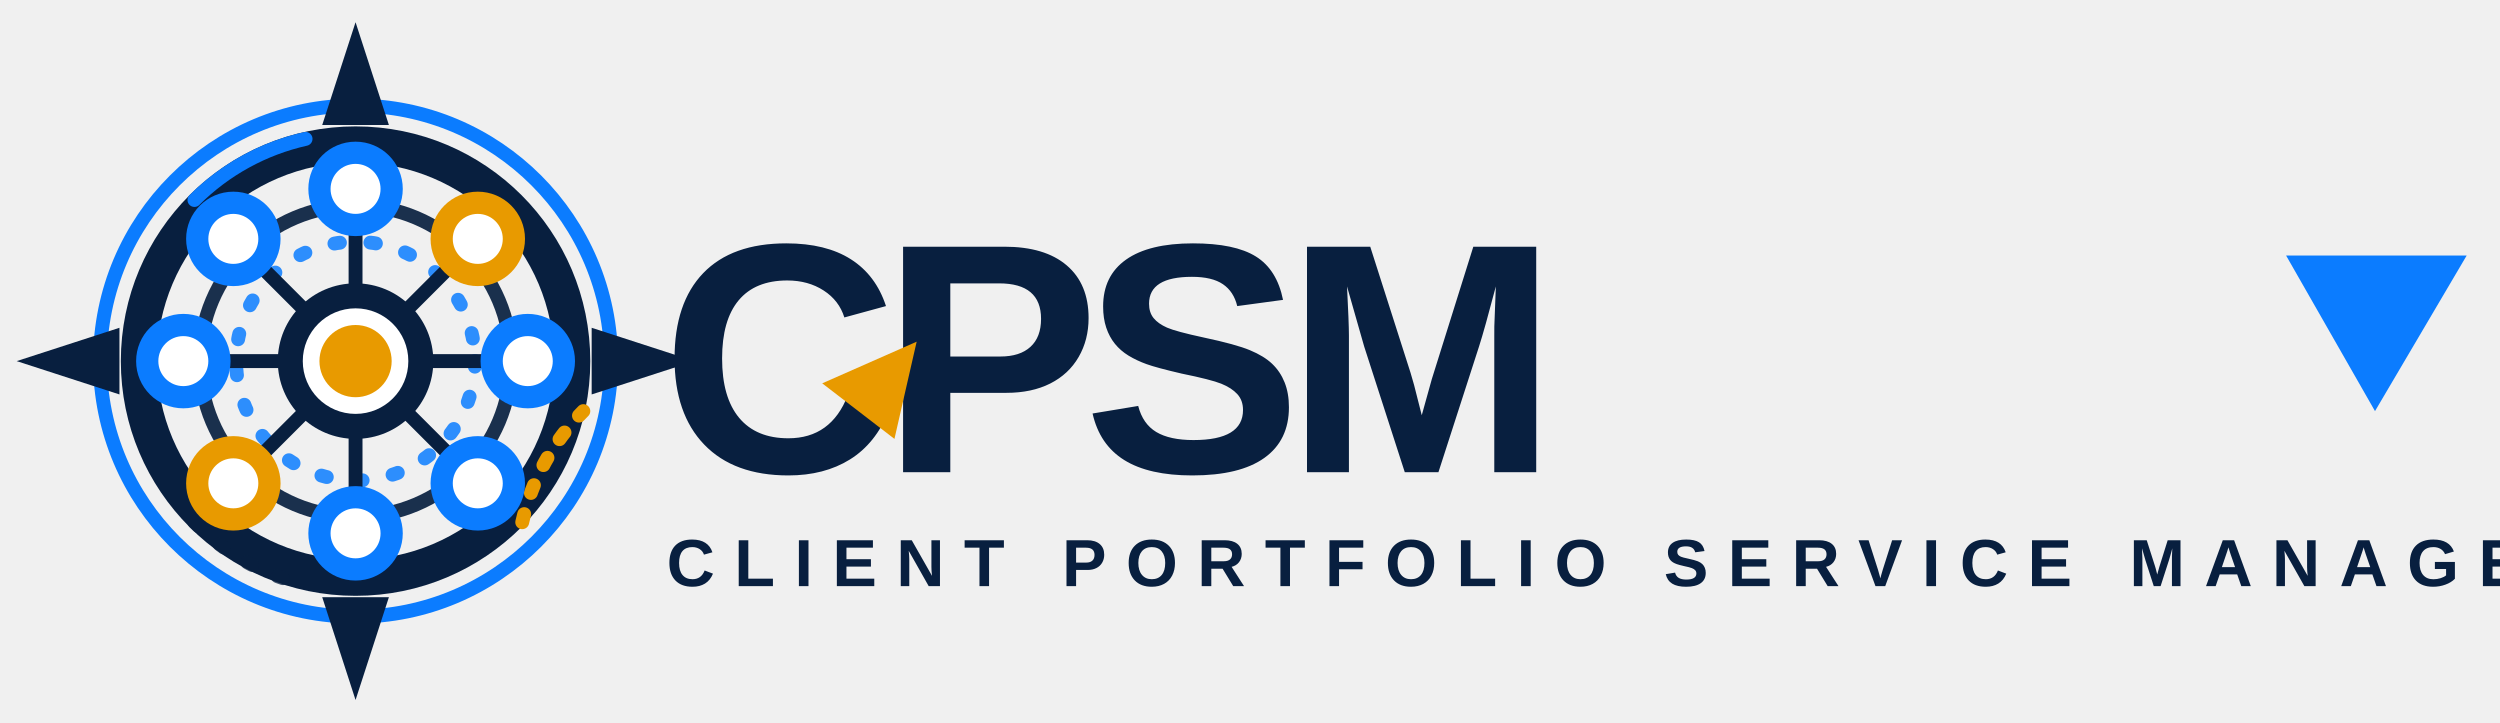
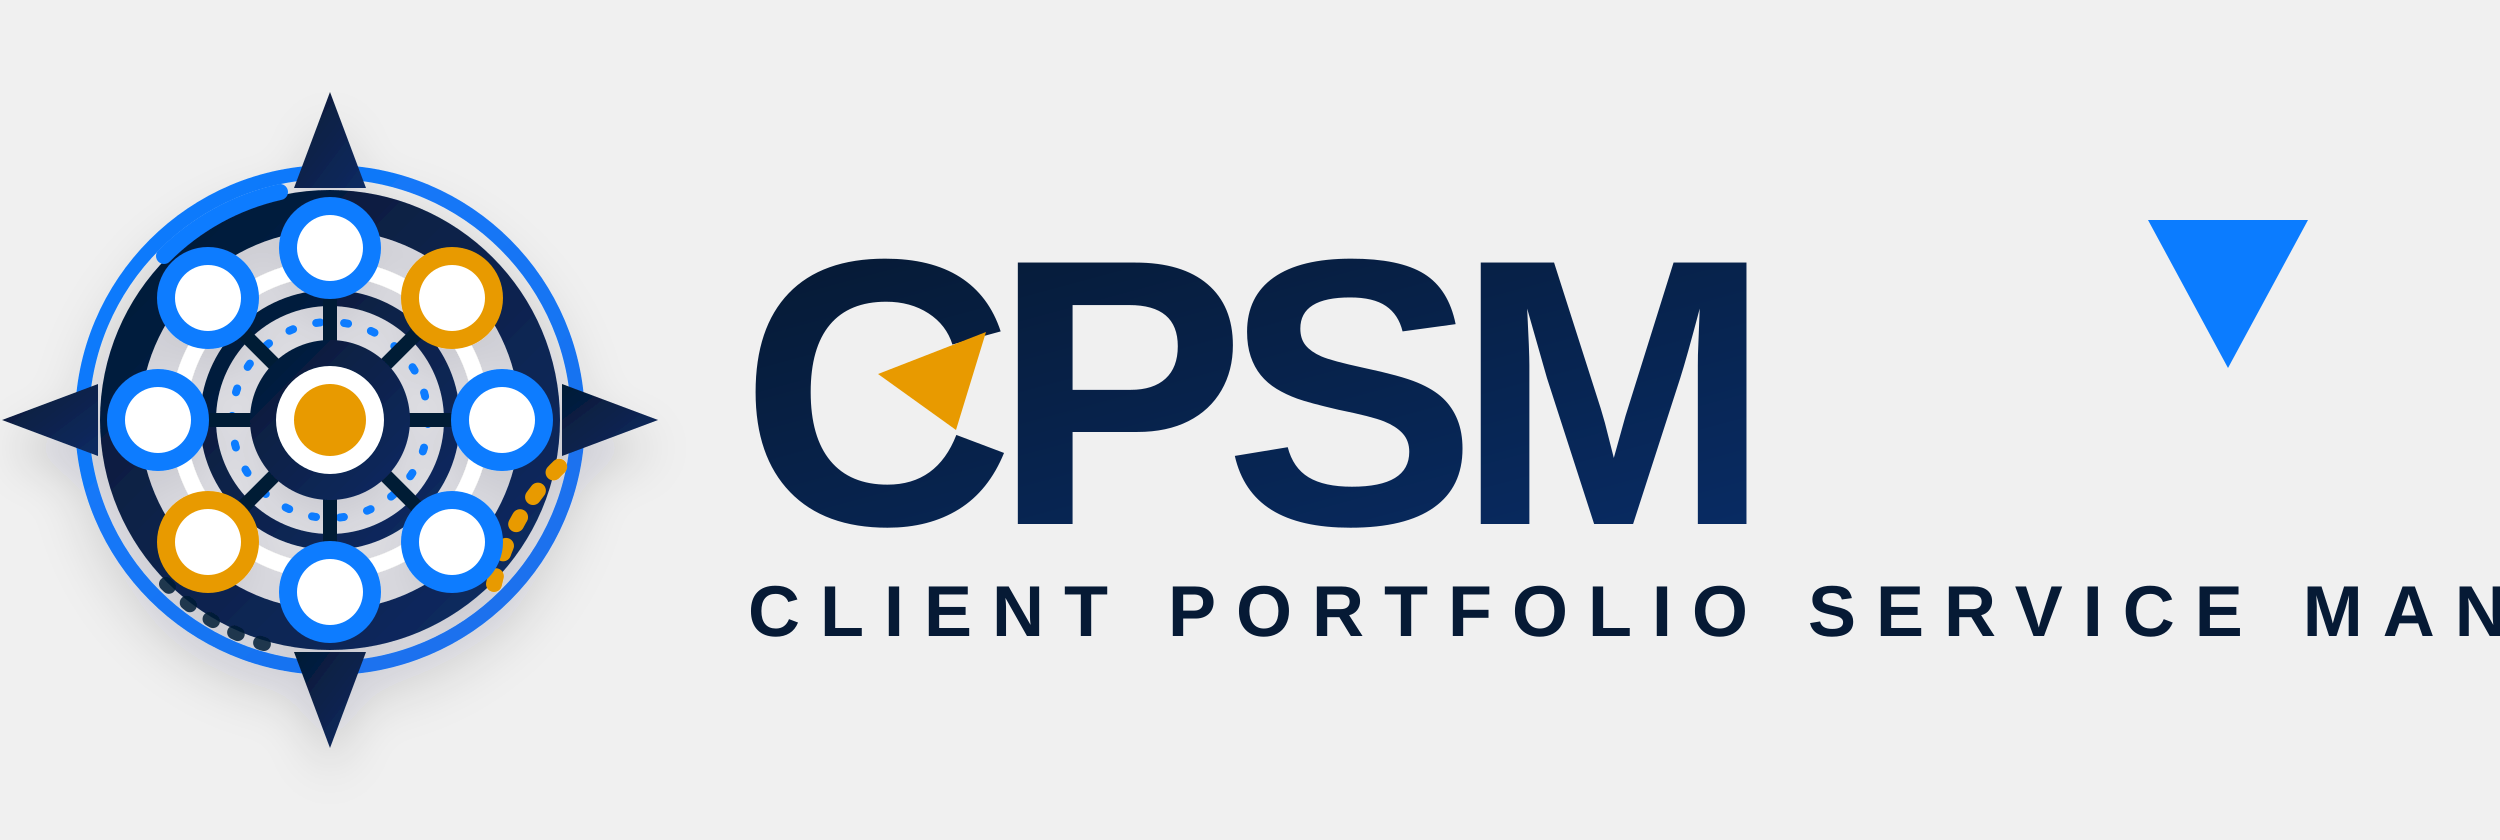
- <svg xmlns="http://www.w3.org/2000/svg" width="900" height="260" viewBox="0 0 900 260" role="img" aria-labelledby="title desc">
-   <g transform="translate(128 130)" fill="none" stroke-linecap="round" stroke-linejoin="round">
-     <circle r="92" stroke="#0b7cff" stroke-width="5" />
-     <circle r="78" stroke="#081f3f" stroke-width="13" />
-     <circle r="56" stroke="#081f3f" stroke-width="5" opacity="0.92" />
-     <circle r="43" stroke="#0b7cff" stroke-width="5" stroke-dasharray="2 11" opacity="0.85" />
-     <path d="M0 0 L0 -62 M0 0 L44 -44 M0 0 L62 0 M0 0 L44 44 M0 0 L0 62 M0 0 L-44 44 M0 0 L-62 0 M0 0 L-44 -44" stroke="#081f3f" stroke-width="5" />
-     <path d="M-58 -58 A82 82 0 0 1 -18 -80" stroke="#0b7cff" stroke-width="5" />
-     <path d="M60 58 A82 82 0 0 1 82 18" stroke="#e89a00" stroke-width="5" stroke-dasharray="3 8" />
-     <path d="M-58 58 A82 82 0 0 0 -20 80" stroke="#081f3f" stroke-width="5" stroke-dasharray="2 10" opacity="0.75" />
-     <g fill="#ffffff" stroke-width="8">
-       <circle cx="0" cy="-62" r="13" stroke="#0b7cff" />
-       <circle cx="44" cy="-44" r="13" stroke="#e89a00" />
-       <circle cx="62" cy="0" r="13" stroke="#0b7cff" />
-       <circle cx="44" cy="44" r="13" stroke="#0b7cff" />
-       <circle cx="0" cy="62" r="13" stroke="#0b7cff" />
-       <circle cx="-44" cy="44" r="13" stroke="#e89a00" />
-       <circle cx="-62" cy="0" r="13" stroke="#0b7cff" />
-       <circle cx="-44" cy="-44" r="13" stroke="#0b7cff" />
+ <svg xmlns="http://www.w3.org/2000/svg" width="1250" height="420" viewBox="0 0 1250 420" role="img" aria-labelledby="title desc">
+   <defs>
+     <linearGradient id="navyDepth" x1="0" y1="0" x2="1" y2="1">
+       <stop offset="0" stop-color="#061a35" />
+       <stop offset="1" stop-color="#082b63" />
+     </linearGradient>
+     <linearGradient id="blueAccent" x1="0" y1="0" x2="1" y2="1">
+       <stop offset="0" stop-color="#0b7cff" />
+       <stop offset="1" stop-color="#1f6feb" />
+     </linearGradient>
+     <filter id="softShadow" x="-20%" y="-20%" width="140%" height="140%">
+       <feDropShadow dx="0" dy="14" stdDeviation="12" flood-color="#061a35" flood-opacity="0.16" />
+     </filter>
+   </defs>
+   <g transform="translate(165 210)" fill="none" stroke-linecap="round" stroke-linejoin="round" filter="url(#softShadow)">
+     <circle r="124" stroke="url(#blueAccent)" stroke-width="7" />
+     <circle r="105" stroke="url(#navyDepth)" stroke-width="20" />
+     <circle r="76" stroke="#ffffff" stroke-width="8" />
+     <circle r="61" stroke="url(#navyDepth)" stroke-width="8" />
+     <circle r="49" stroke="#0b7cff" stroke-width="4" stroke-dasharray="2 12" />
+     <path d="M0 0 L0 -86 M0 0 L61 -61 M0 0 L86 0 M0 0 L61 61 M0 0 L0 86 M0 0 L-61 61 M0 0 L-86 0 M0 0 L-61 -61" stroke="#061a35" stroke-width="7" />
+     <path d="M-83 -82 A118 118 0 0 1 -25 -114" stroke="#0b7cff" stroke-width="8" />
+     <path d="M82 82 A118 118 0 0 1 116 22" stroke="#e89a00" stroke-width="8" stroke-dasharray="4 12" />
+     <path d="M-82 82 A118 118 0 0 0 -26 114" stroke="#061a35" stroke-width="7" stroke-dasharray="2 12" opacity="0.85" />
+     <g fill="#ffffff" stroke-width="9">
+       <circle cx="0" cy="-86" r="21" stroke="#0b7cff" />
+       <circle cx="61" cy="-61" r="21" stroke="#e89a00" />
+       <circle cx="86" cy="0" r="21" stroke="#0b7cff" />
+       <circle cx="61" cy="61" r="21" stroke="#0b7cff" />
+       <circle cx="0" cy="86" r="21" stroke="#0b7cff" />
+       <circle cx="-61" cy="61" r="21" stroke="#e89a00" />
+       <circle cx="-86" cy="0" r="21" stroke="#0b7cff" />
+       <circle cx="-61" cy="-61" r="21" stroke="#0b7cff" />
    </g>
-     <g fill="#081f3f" stroke="none">
-       <path d="M0 -122 L12 -85 L-12 -85 Z" />
-       <path d="M0 122 L12 85 L-12 85 Z" />
-       <path d="M-122 0 L-85 12 L-85 -12 Z" />
-       <path d="M122 0 L85 12 L85 -12 Z" />
-       <circle r="28" />
+     <g fill="url(#navyDepth)" stroke="none">
+       <path d="M0 -164 L18 -116 L-18 -116 Z" />
+       <path d="M0 164 L18 116 L-18 116 Z" />
+       <path d="M-164 0 L-116 18 L-116 -18 Z" />
+       <path d="M164 0 L116 18 L116 -18 Z" />
+       <circle r="40" />
    </g>
-     <circle r="19" fill="#ffffff" stroke="none" />
-     <circle r="13" fill="#e89a00" stroke="none" />
+     <circle r="27" fill="#ffffff" stroke="none" />
+     <circle r="18" fill="#e89a00" stroke="none" />
  </g>
-   <g transform="translate(238 88)">
-     <text x="0" y="82" fill="#081f3f" font-family="Arial, Helvetica, sans-serif" font-size="118" font-weight="900" letter-spacing="-6">CPSM</text>
-     <polygon points="58,50 92,35 84,70" fill="#e89a00" />
-     <polygon points="585,4 650,4 617,60" fill="#0b7cff" />
-     <text x="2" y="123" fill="#081f3f" font-family="Arial, Helvetica, sans-serif" font-size="24" font-weight="800" letter-spacing="7">CLIENT PORTFOLIO SERVICE MANAGER</text>
+   <g transform="translate(370 104)">
+     <text x="0" y="158" fill="url(#navyDepth)" font-family="Arial Black, Arial, Helvetica, sans-serif" font-size="190" font-weight="900" letter-spacing="-11">CPSM</text>
+     <polygon points="69,83 123,62 108,111" fill="#e89a00" />
+     <polygon points="704,6 784,6 744,80" fill="#0b7cff" />
+     <text x="4" y="214" fill="#061a35" font-family="Arial, Helvetica, sans-serif" font-size="36" font-weight="800" letter-spacing="10">CLIENT PORTFOLIO SERVICE MANAGER</text>
  </g>
</svg>
